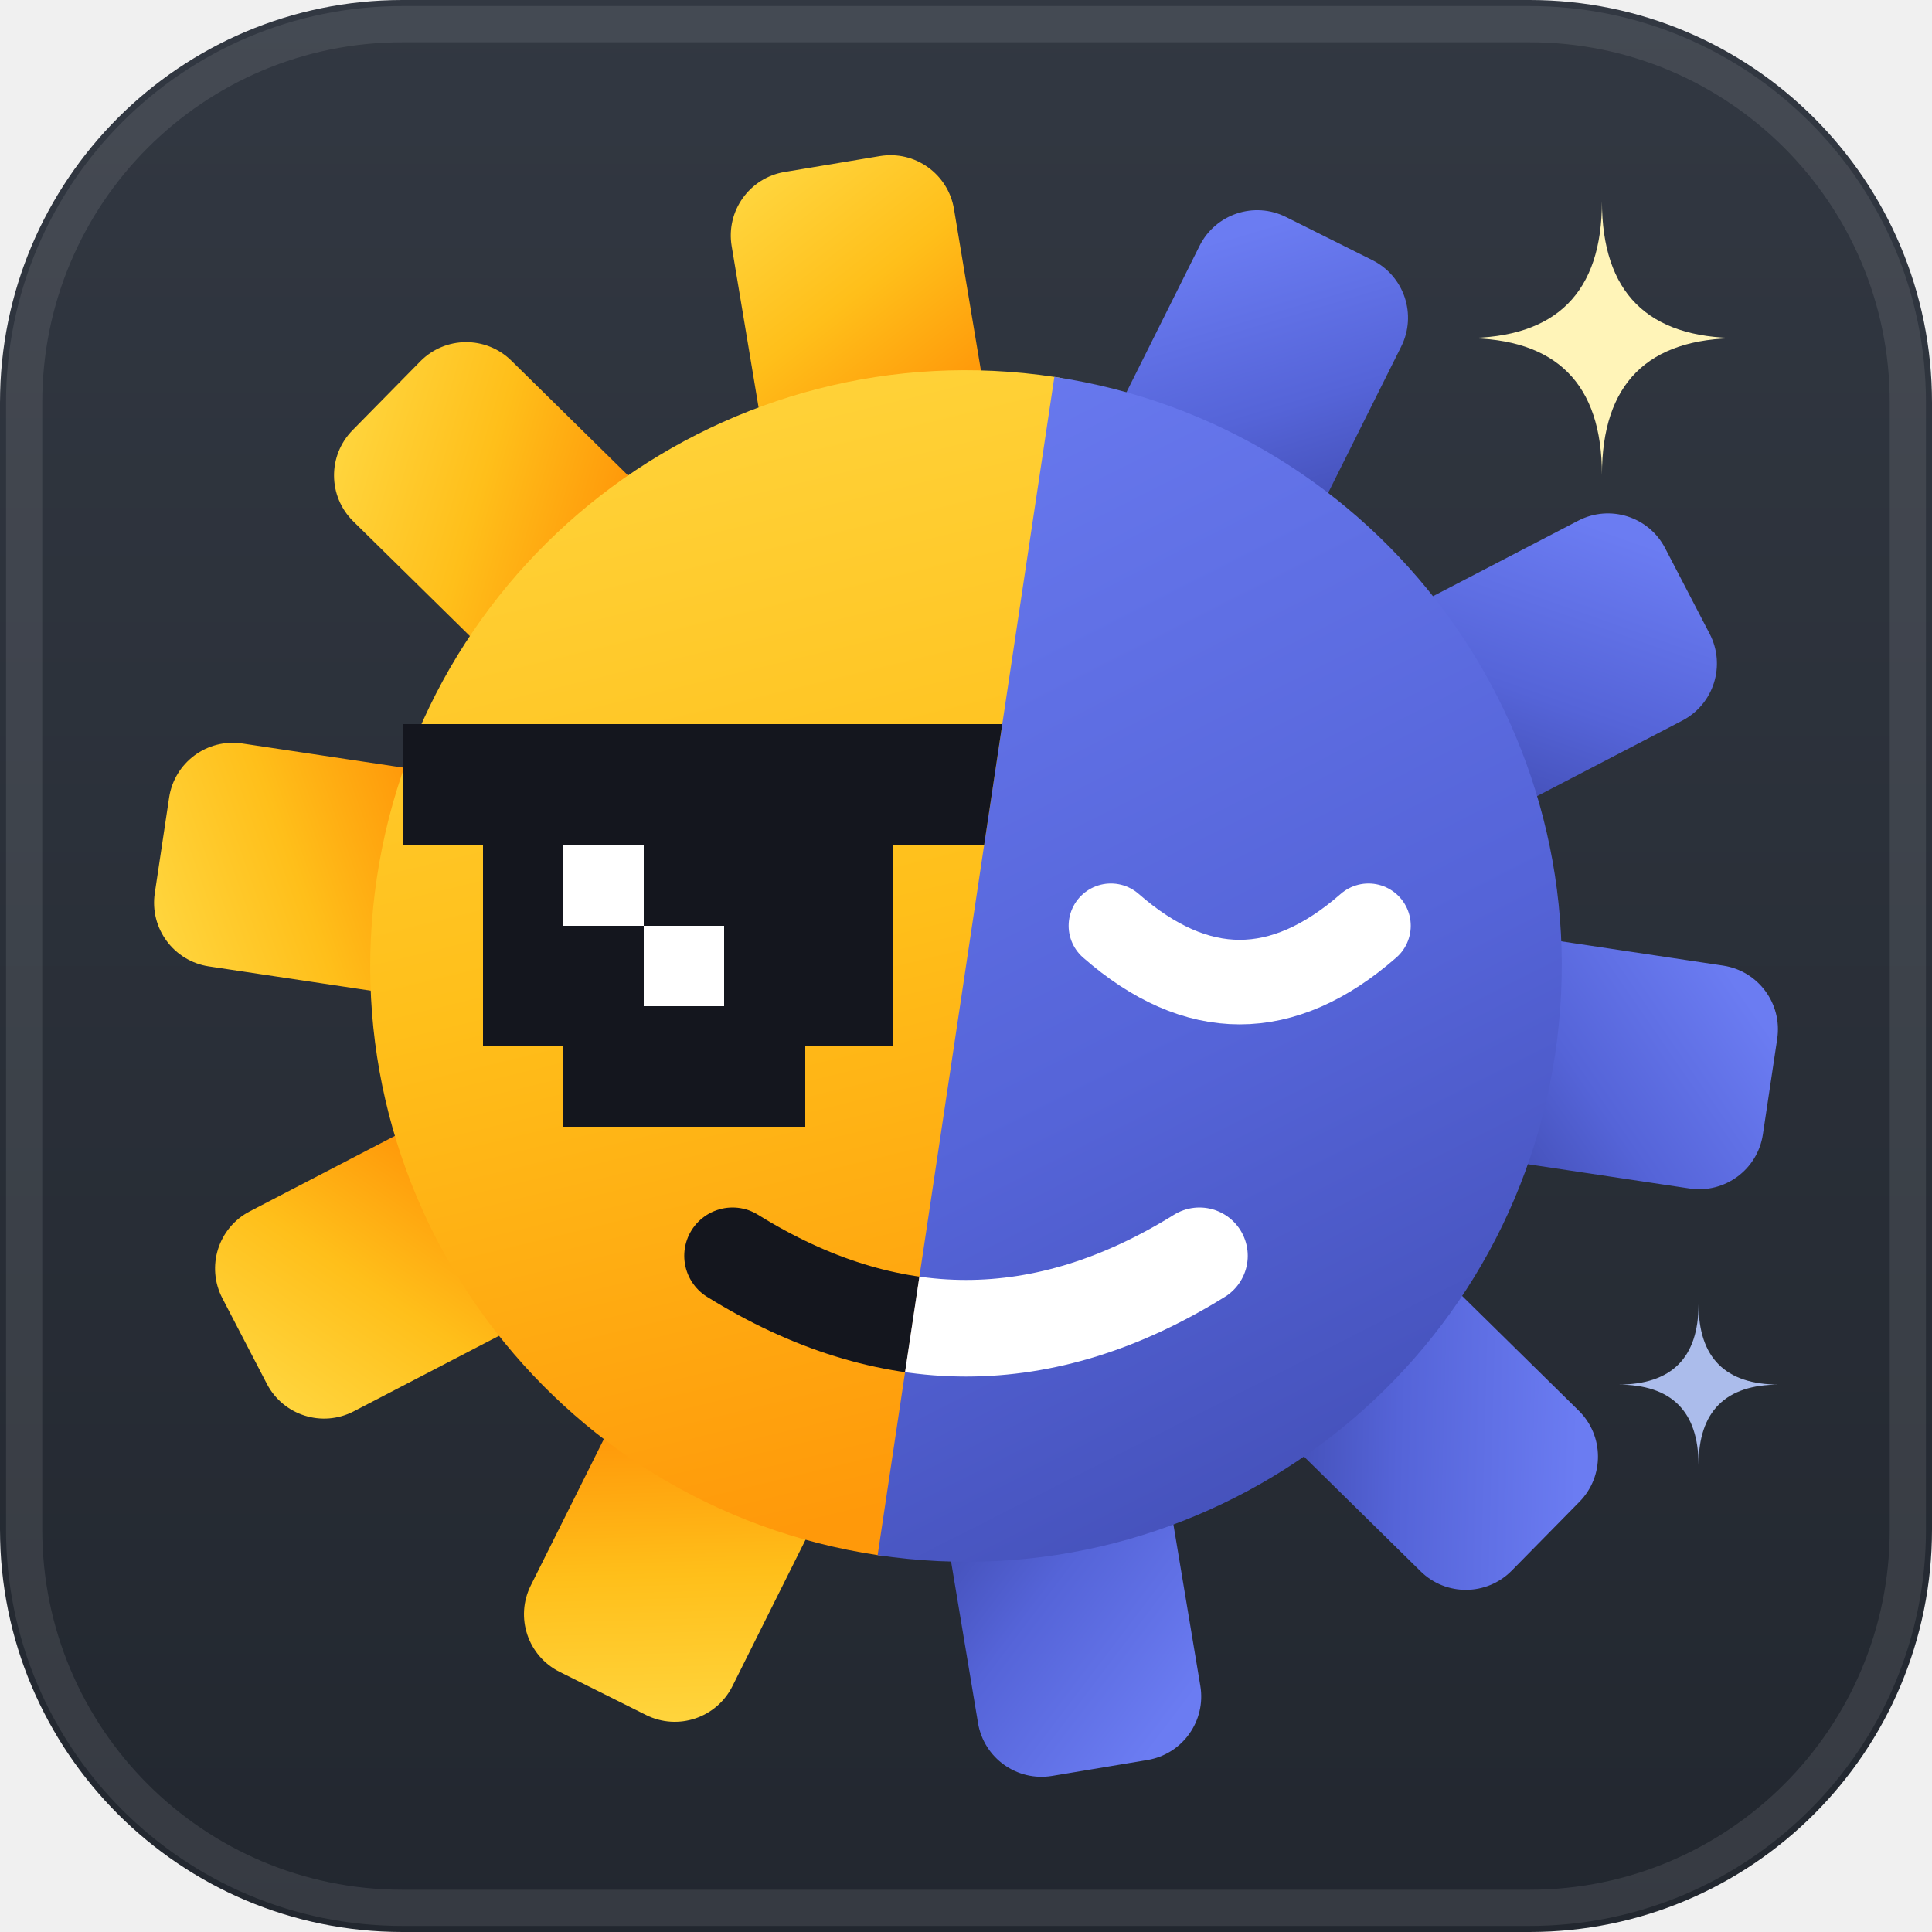
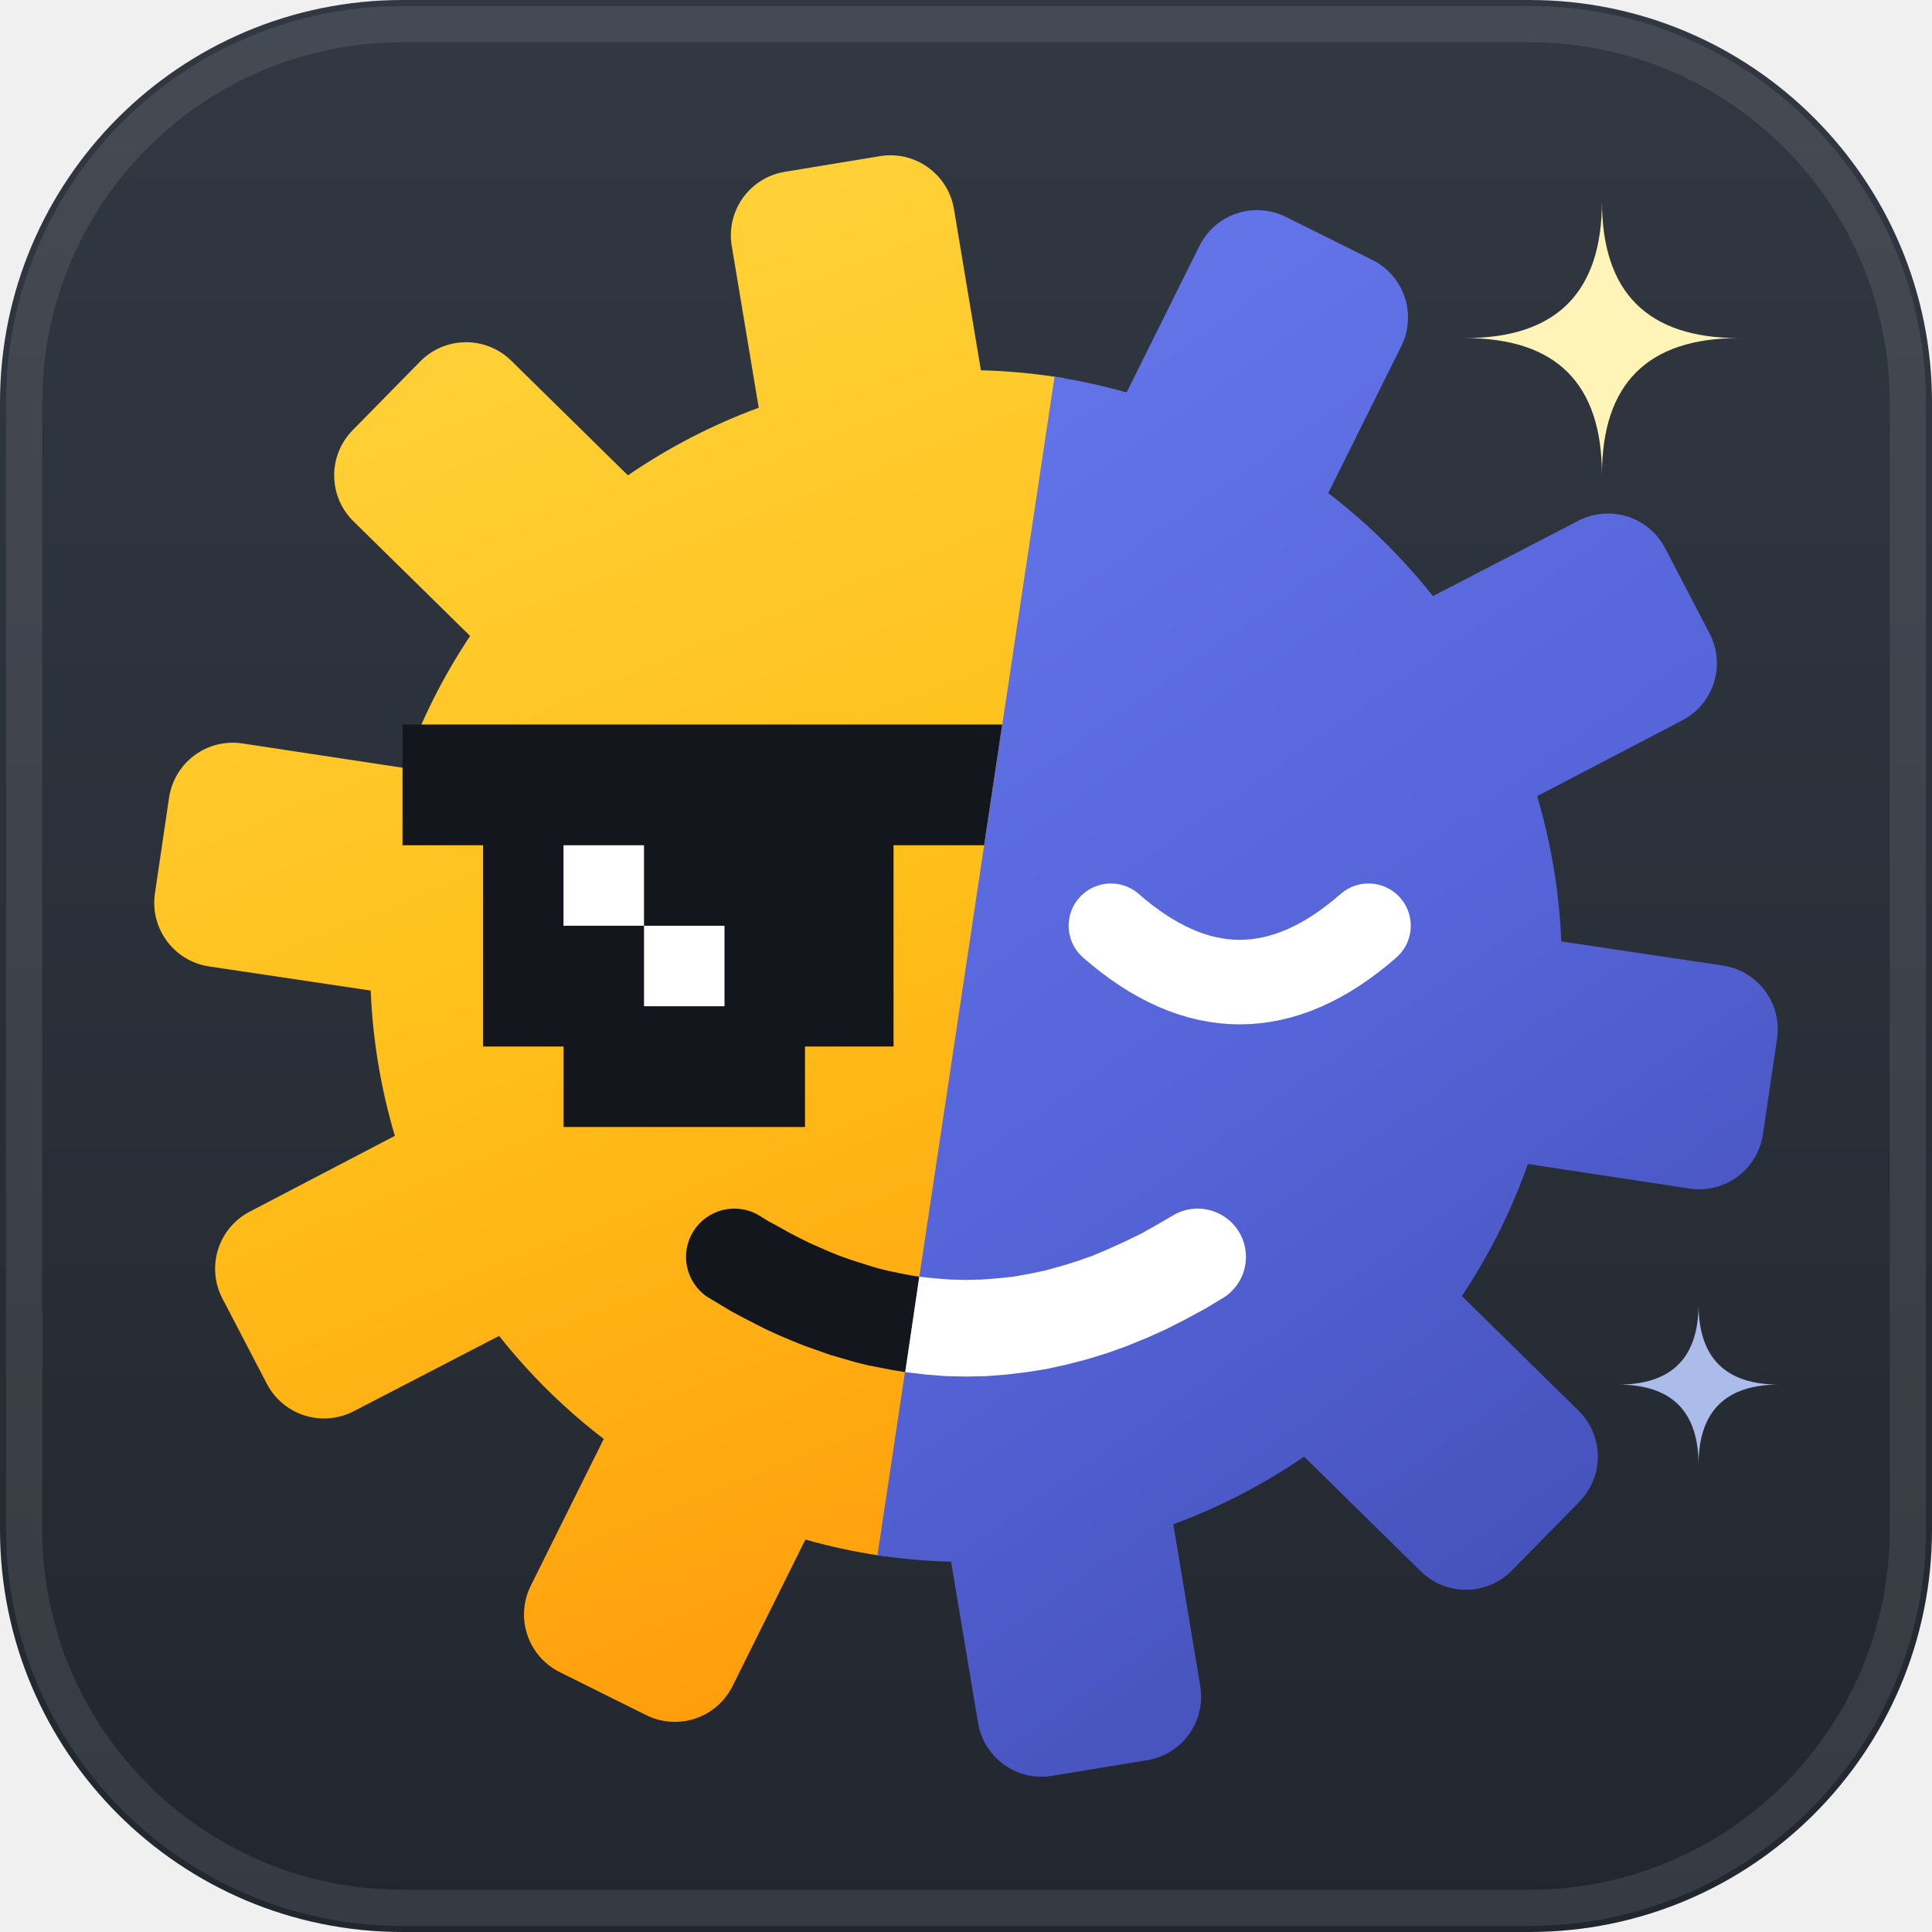
<svg xmlns="http://www.w3.org/2000/svg" viewBox="0 0 48 48" width="48" height="48">
  <defs>
-     <clipPath id="l">
-       <polygon points="0,0 27.6,0 20.4,48 0,48" />
-     </clipPath>
-     <clipPath id="lOverlap">
-       <polygon points="0,0 27.8,0 20.6,48 0,48" />
-     </clipPath>
-     <clipPath id="r">
-       <polygon points="27.6,0 48,0 48,48 20.4,48" />
-     </clipPath>
-     <linearGradient id="bgGrad" x1="0" y1="0" x2="0" y2="1">
+     <linearGradient id="bgGrad" gradientUnits="userSpaceOnUse" x1="0" y1="0" x2="0" y2="48">
      <stop offset="0" stop-color="#323842" />
      <stop offset="1" stop-color="#22272f" />
    </linearGradient>
-     <linearGradient id="sunGrad" x1="0" y1="0" x2="0.4" y2="1">
+     <linearGradient id="sunGrad" gradientUnits="userSpaceOnUse" x1="3.8" y1="3.8" x2="20" y2="44.2">
      <stop offset="0" stop-color="#ffd842" />
      <stop offset="0.55" stop-color="#ffbf1a" />
      <stop offset="1" stop-color="#ff990a" />
    </linearGradient>
-     <linearGradient id="nightGrad" x1="0.3" y1="0" x2="1" y2="1">
+     <linearGradient id="nightGrad" gradientUnits="userSpaceOnUse" x1="15.9" y1="3.8" x2="44.2" y2="44.2">
      <stop offset="0" stop-color="#6b7cf2" />
      <stop offset="0.55" stop-color="#5564d8" />
      <stop offset="1" stop-color="#3e49ad" />
    </linearGradient>
-     <g id="gearShape" transform="rotate(8.53 24 24)">
-       <rect x="21.2" y="3.8" width="5.6" height="7.5" rx="1.6" transform="rotate(18 24 24)" />
-       <rect x="21.2" y="3.8" width="5.6" height="7.5" rx="1.6" transform="rotate(54 24 24)" />
-       <rect x="21.2" y="3.8" width="5.6" height="7.5" rx="1.6" transform="rotate(90 24 24)" />
-       <rect x="21.2" y="3.8" width="5.6" height="7.5" rx="1.6" transform="rotate(126 24 24)" />
-       <rect x="21.2" y="3.8" width="5.6" height="7.5" rx="1.6" transform="rotate(162 24 24)" />
-       <rect x="21.2" y="3.8" width="5.6" height="7.5" rx="1.6" transform="rotate(198 24 24)" />
-       <rect x="21.2" y="3.8" width="5.6" height="7.5" rx="1.6" transform="rotate(234 24 24)" />
-       <rect x="21.2" y="3.8" width="5.6" height="7.5" rx="1.6" transform="rotate(270 24 24)" />
-       <rect x="21.2" y="3.8" width="5.6" height="7.5" rx="1.6" transform="rotate(306 24 24)" />
-       <rect x="21.2" y="3.8" width="5.6" height="7.5" rx="1.6" transform="rotate(342 24 24)" />
-       <circle cx="24" cy="24" r="14.8" />
-     </g>
  </defs>
  <rect width="48" height="48" rx="10" fill="url(#bgGrad)" />
  <rect x="0.6" y="0.6" width="46.8" height="46.8" rx="9.4" fill="none" stroke="#ffffff" stroke-opacity="0.09" stroke-width="0.9" />
-   <g clip-path="url(#lOverlap)">
-     <use href="#gearShape" fill="url(#sunGrad)" />
-   </g>
-   <g clip-path="url(#r)">
-     <use href="#gearShape" fill="url(#nightGrad)" />
-   </g>
-   <g clip-path="url(#l)" shape-rendering="crispEdges">
-     <path d="M10 18H26V21H22.2V26H20V28H14V26H12V21H10Z" fill="#14161e" />
-     <path d="M14 21H16V23H14ZM16 23H18V25H16Z" fill="#ffffff" />
-   </g>
+   <path d="M22.05 38.67L21.80 38.64A14.80 14.80 0 0 1 20.01 38.25L18.20 41.89A1.60 1.60 0 0 1 16.05 42.61L13.90 41.54A1.60 1.60 0 0 1 13.19 39.39L15.00 35.75A14.80 14.80 0 0 1 12.40 33.19L8.79 35.06A1.60 1.60 0 0 1 6.63 34.38L5.52 32.25A1.60 1.60 0 0 1 6.21 30.10L9.81 28.22A14.80 14.80 0 0 1 9.21 24.61L5.19 24.01A1.60 1.60 0 0 1 3.85 22.19L4.20 19.82A1.60 1.60 0 0 1 6.02 18.47L10.04 19.08A14.80 14.80 0 0 1 11.68 15.80L8.78 12.95A1.60 1.60 0 0 1 8.76 10.69L10.44 8.98A1.60 1.60 0 0 1 12.70 8.96L15.60 11.81A14.80 14.80 0 0 1 18.85 10.13L18.18 6.11A1.60 1.60 0 0 1 19.49 4.27L21.86 3.88A1.60 1.60 0 0 1 23.70 5.19L24.37 9.20A14.80 14.80 0 0 1 26.20 9.36L26.44 9.40Z" fill="url(#sunGrad)" />
+   <path d="M26.20 9.36A14.80 14.80 0 0 1 27.99 9.75L29.80 6.11A1.60 1.60 0 0 1 31.95 5.39L34.10 6.46A1.60 1.60 0 0 1 34.81 8.61L33.00 12.25A14.80 14.80 0 0 1 35.60 14.81L39.21 12.94A1.60 1.60 0 0 1 41.37 13.62L42.48 15.75A1.60 1.60 0 0 1 41.79 17.90L38.19 19.78A14.80 14.80 0 0 1 38.79 23.39L42.81 23.99A1.60 1.60 0 0 1 44.15 25.81L43.80 28.18A1.60 1.60 0 0 1 41.98 29.53L37.96 28.92A14.80 14.80 0 0 1 36.32 32.20L39.22 35.05A1.60 1.60 0 0 1 39.24 37.31L37.56 39.02A1.60 1.60 0 0 1 35.30 39.04L32.40 36.19A14.80 14.80 0 0 1 29.15 37.87L29.82 41.89A1.60 1.60 0 0 1 28.51 43.73L26.14 44.12A1.60 1.60 0 0 1 24.30 42.81L23.63 38.80A14.80 14.80 0 0 1 21.80 38.64Z" fill="url(#nightGrad)" />
+   <path d="M10 18H24.9L24.45 21H22.2V26H20V28H14V26H12V21H10Z" fill="#14161e" />
+   <path d="M14 21H16V23H14ZM16 23H18V25H16Z" fill="#ffffff" />
  <path d="M27.6 23Q30.8 25.8 34 23" fill="none" stroke="#ffffff" stroke-width="2.1" stroke-linecap="round" />
-   <path d="M18.2 31.2Q24 34.8 29.8 31.2" fill="none" stroke="#14161e" stroke-width="2.4" stroke-linecap="round" clip-path="url(#l)" />
-   <path d="M18.2 31.2Q24 34.8 29.8 31.2" fill="none" stroke="#ffffff" stroke-width="2.4" stroke-linecap="round" clip-path="url(#r)" />
+   <path d="M18.83 30.18A1.20 1.20 0 0 0 17.57 32.22L17.87 32.40L18.17 32.58L18.47 32.74L18.78 32.90L19.08 33.05L19.39 33.19L19.70 33.32L20.00 33.44L20.31 33.55L20.62 33.66L20.93 33.75L21.24 33.84L21.56 33.92L21.87 33.98L22.18 34.04L22.49 34.09L22.84 31.72L22.59 31.68L22.34 31.63L22.10 31.58L21.85 31.52L21.61 31.45L21.36 31.37L21.11 31.29L20.86 31.20L20.61 31.10L20.36 30.99L20.11 30.88L19.85 30.75L19.60 30.62L19.35 30.48L19.09 30.34Z" fill="#14161e" />
+   <path d="M22.84 31.72L22.49 34.09L23.00 34.15L23.50 34.19L24.00 34.20L24.51 34.19L25.01 34.15L25.51 34.09L26.01 34.01L26.51 33.90L27.01 33.77L27.50 33.62L28.00 33.44L28.49 33.24L28.98 33.02L29.47 32.77L29.95 32.51L30.43 32.22A1.20 1.20 0 0 0 29.17 30.18L28.76 30.42L28.35 30.65L27.94 30.85L27.54 31.03L27.14 31.20L26.74 31.34L26.35 31.46L25.95 31.57L25.56 31.65L25.17 31.72L24.78 31.76L24.39 31.79L24.00 31.80L23.61 31.79L23.22 31.76Z" fill="#ffffff" />
  <path d="M39.8 5.0Q39.8 8.4 43.2 8.4Q39.8 8.4 39.8 11.8Q39.8 8.4 36.4 8.4Q39.8 8.4 39.8 5.0Z" fill="#fff4b8" />
  <path d="M42.2 32.4Q42.2 34.4 44.2 34.4Q42.2 34.4 42.2 36.4Q42.2 34.4 40.2 34.4Q42.2 34.4 42.2 32.4Z" fill="#b9ccff" opacity="0.9" />
</svg>
